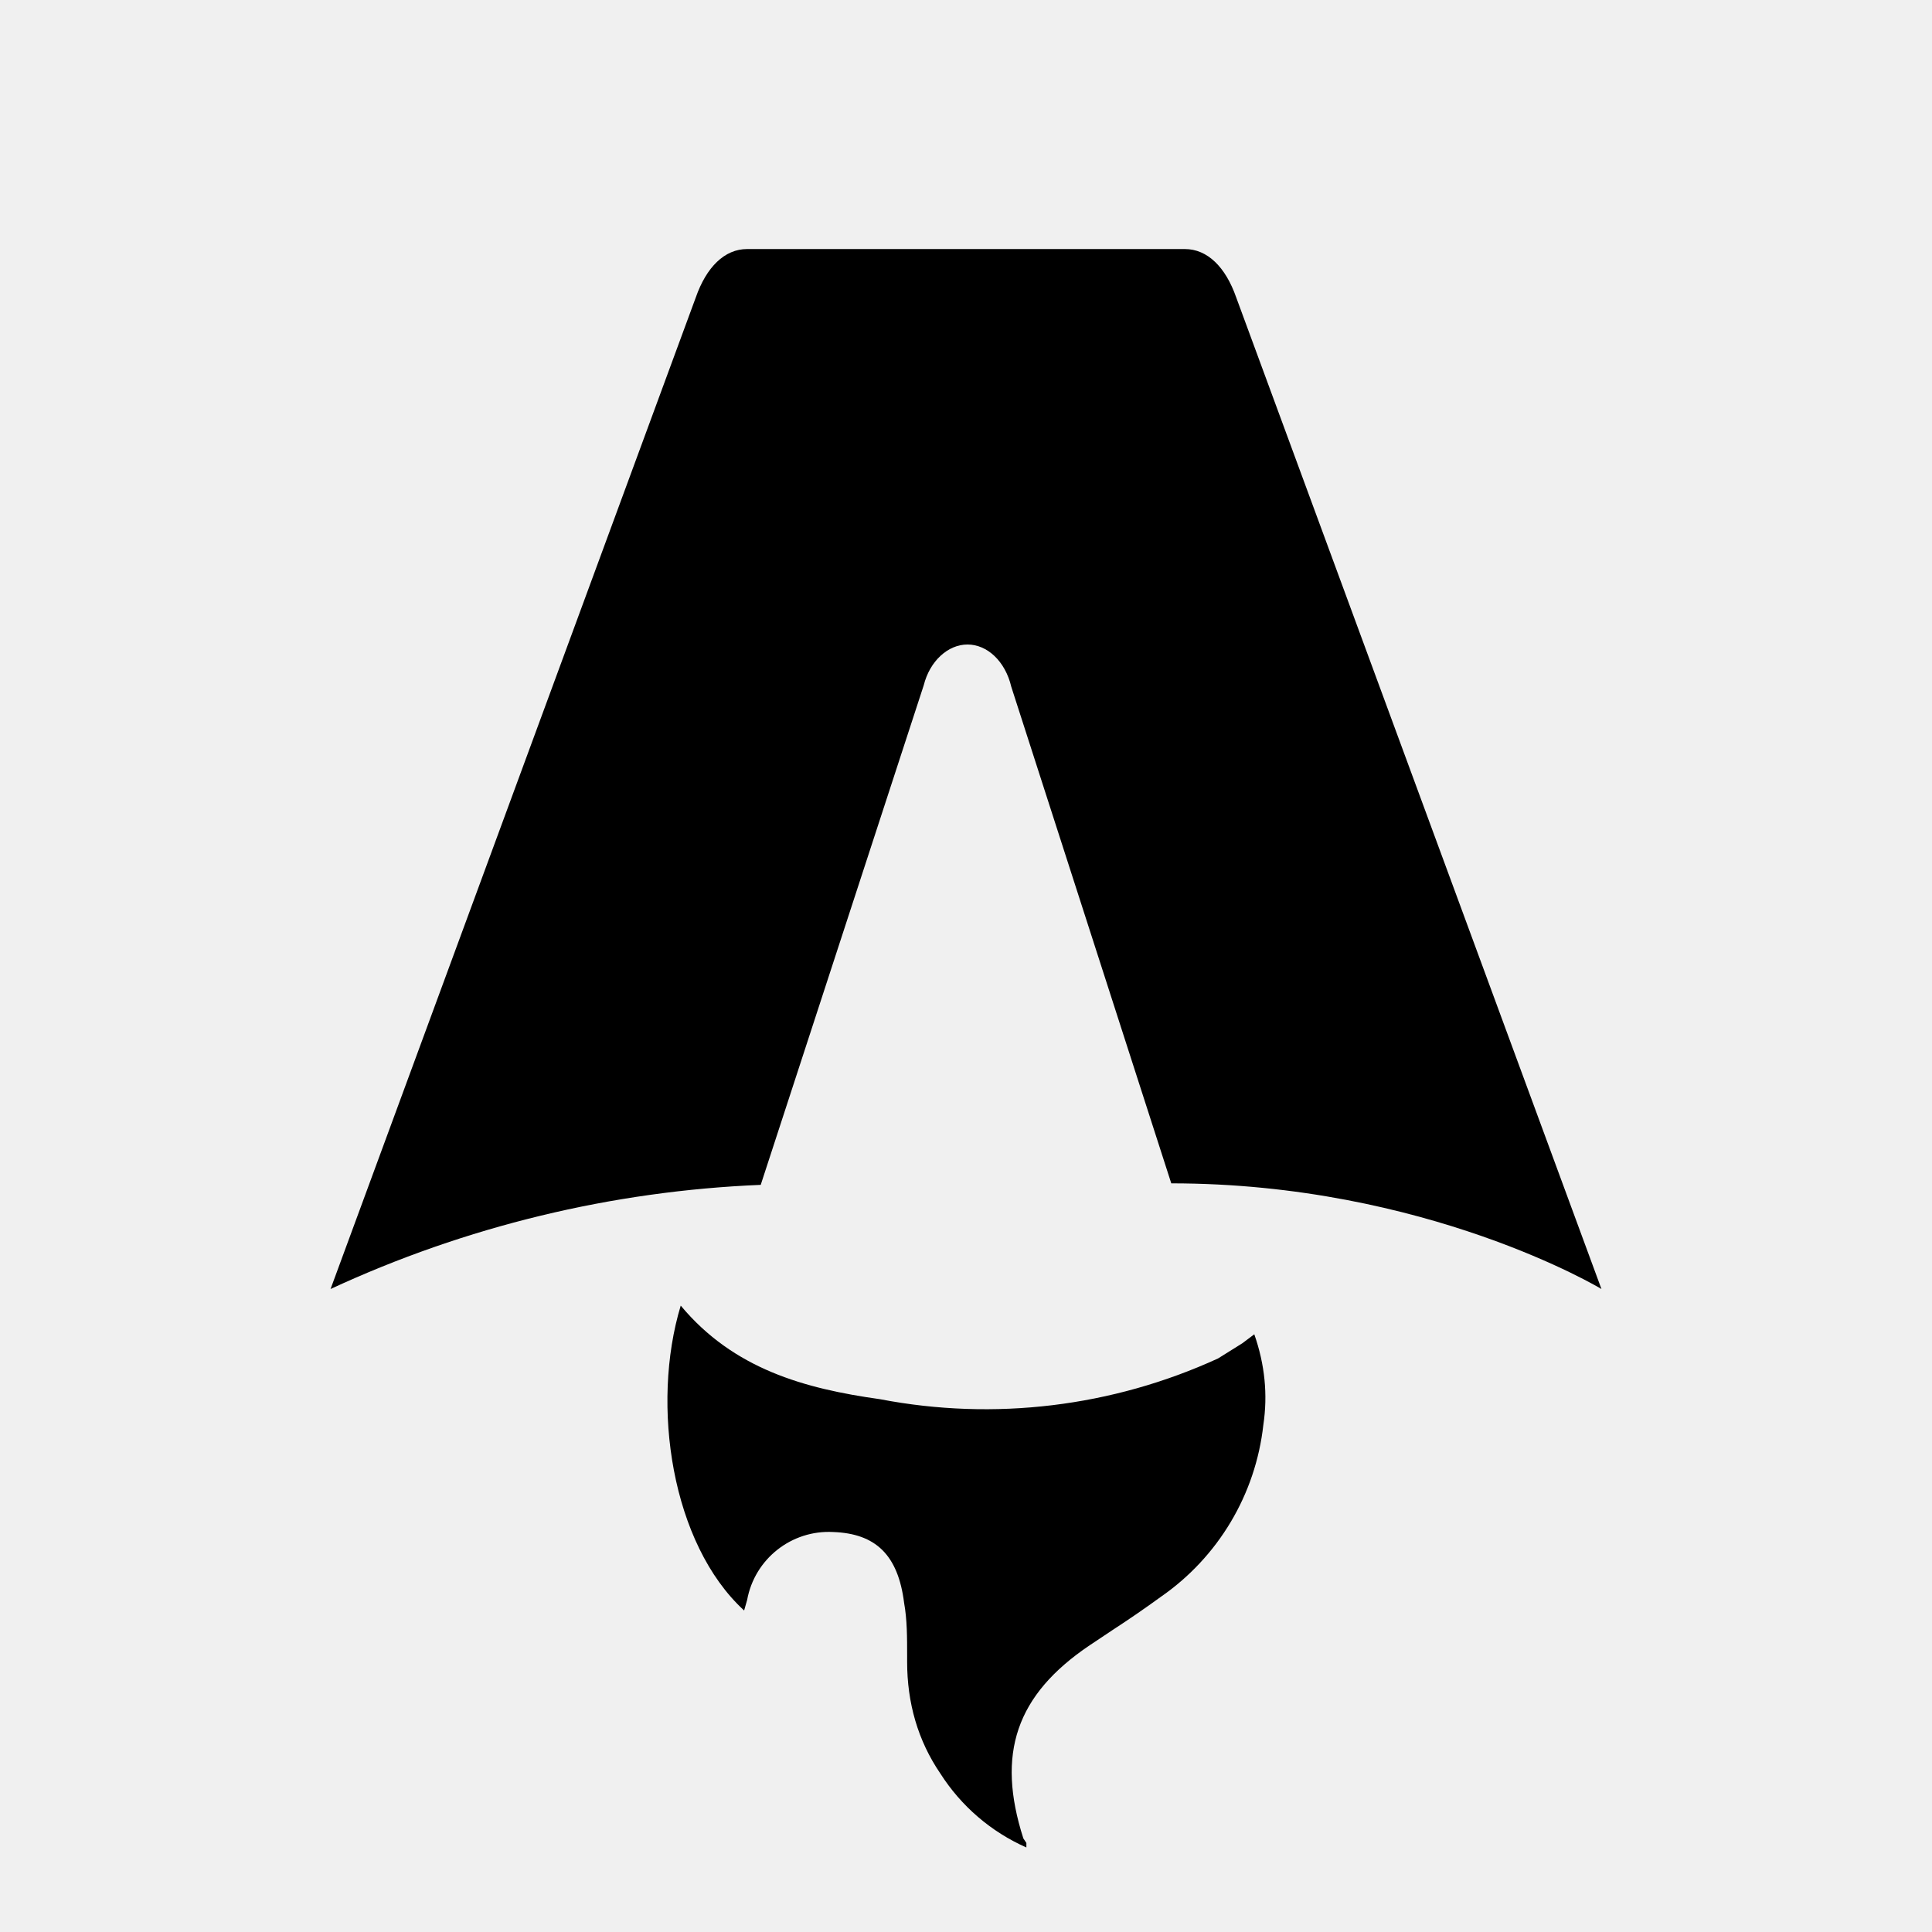
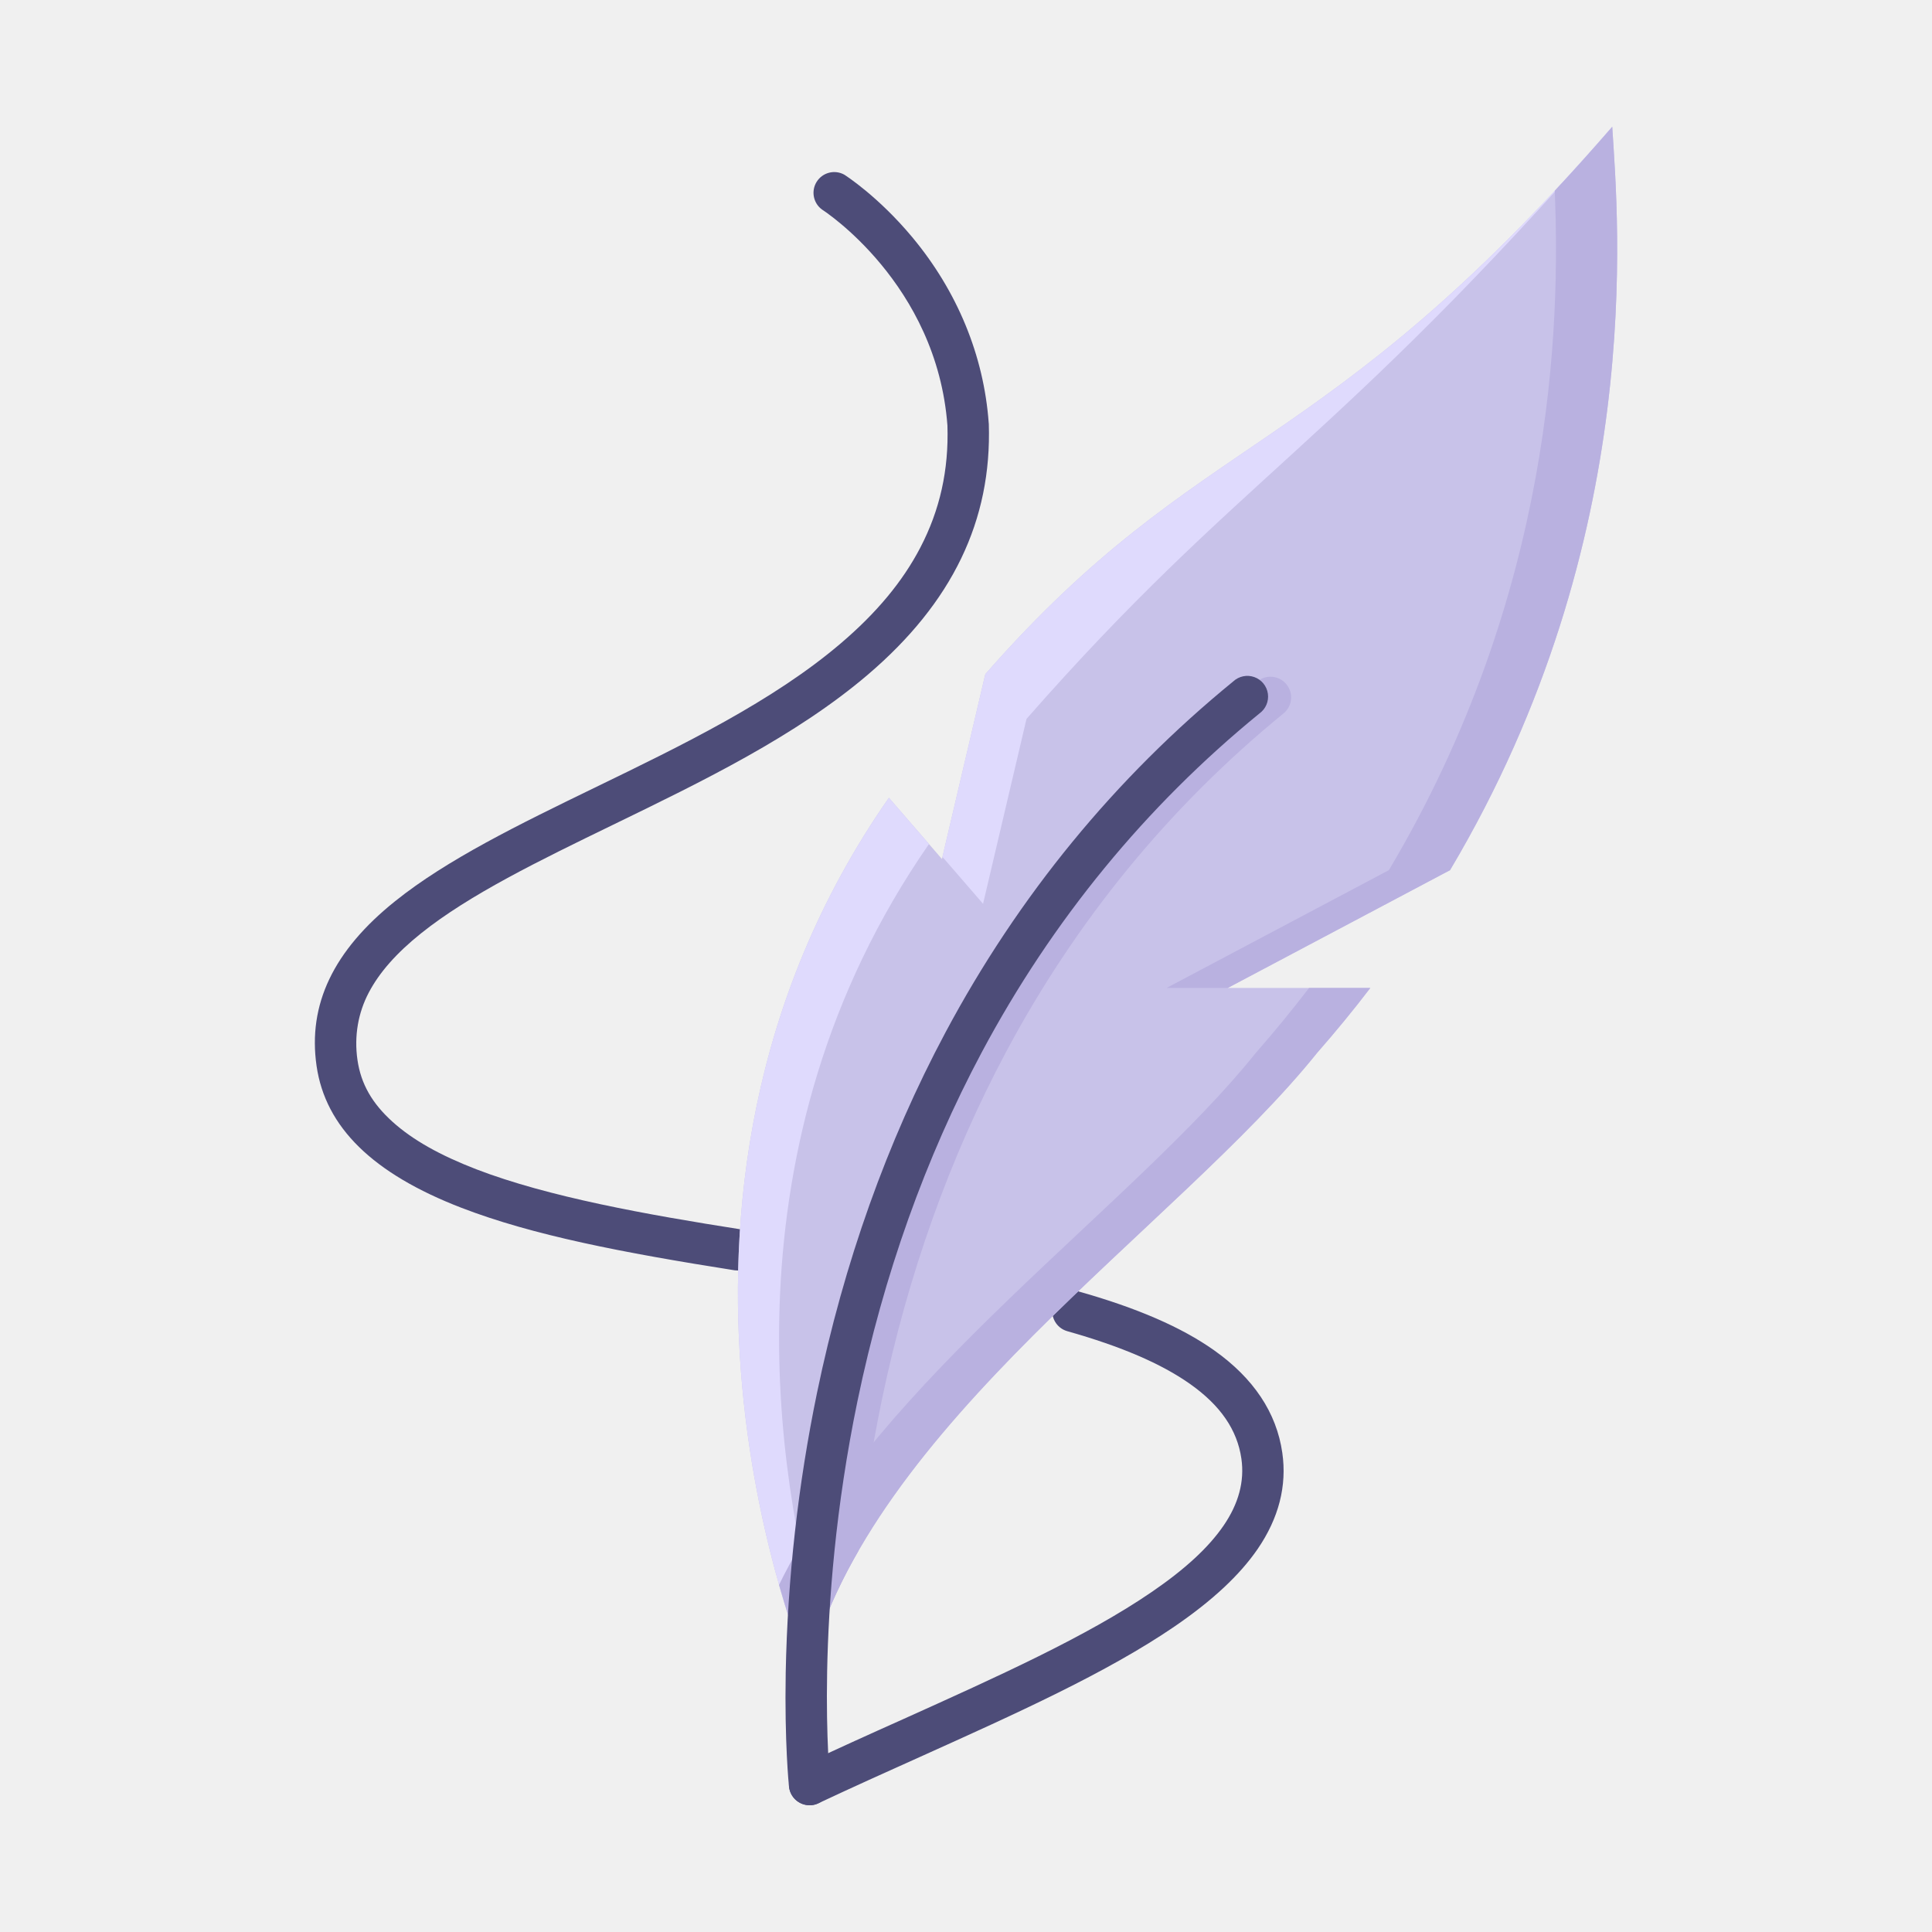
- <svg xmlns="http://www.w3.org/2000/svg" fill="none" viewBox="0 0 128 128">
-   <path d="M50.4 78.5a75.1 75.1 0 0 0-28.5 6.9l24.2-65.7c.7-2 1.9-3.2 3.4-3.2h29c1.5 0 2.7 1.2 3.4 3.2l24.2 65.7s-11.6-7-28.5-7L67 45.5c-.4-1.7-1.6-2.8-2.9-2.8-1.3 0-2.5 1.1-2.9 2.7L50.4 78.5Zm-1.1 28.2Zm-4.2-20.2c-2 6.6-.6 15.8 4.2 20.2a17.5 17.5 0 0 1 .2-.7 5.5 5.5 0 0 1 5.7-4.5c2.8.1 4.3 1.5 4.7 4.7.2 1.1.2 2.3.2 3.5v.4c0 2.7.7 5.2 2.2 7.4a13 13 0 0 0 5.7 4.9v-.3l-.2-.3c-1.8-5.6-.5-9.5 4.4-12.8l1.5-1a73 73 0 0 0 3.2-2.2 16 16 0 0 0 6.8-11.4c.3-2 .1-4-.6-6l-.8.6-1.6 1a37 37 0 0 1-22.4 2.7c-5-.7-9.7-2-13.2-6.2Z" />
-   <style>
-         path { fill: #000; }
-         @media (prefers-color-scheme: dark) {
-             path { fill: #FFF; }
-         }
-     </style>
+ <svg xmlns="http://www.w3.org/2000/svg" data-name="Layer 2" id="Layer_2" viewBox="0 0 2050 2050">
+   <defs>
+     <style>.cls-1{fill:#4d4c78;}.cls-2{fill:#c8c2e9;}.cls-3{fill:#dfdafd;}.cls-4{fill:#b9b1e0;}</style>
+   </defs>
+   <path class="cls-1" d="M783,1348.1l-3.4-.2c-119.4-18.8-214.4-37.2-289.9-66.3-94.1-36.3-144.4-85.5-153.8-150.6s17.8-122.3,83.4-174.8c55.2-44.3,131.4-81.4,212.1-120.6,92.8-45,188.8-91.6,260.8-153,38-32.4,65.6-65.6,84.3-101.5,20.8-39.9,30.3-82.3,28.8-129.5-11.2-150.7-131.7-228.4-133-229.2a22,22,0,0,1,23.5-37.1c1.4.9,36.1,23.1,72.2,66.4,47.8,57.4,75.9,125.6,81.1,197.1a2.8,2.8,0,0,0,.1.9c3.3,102.7-38.8,189.8-128.5,266.3-76.3,65-174.8,112.8-270.1,159.1-78.4,38.1-152.5,74.1-203.9,115.3-26.1,20.9-44.2,41.5-55.4,62.8s-15.7,45.9-12,71.5,15.7,46.2,37.2,65.6,50.6,35.6,88.9,50.4c76.2,29.3,180.1,48,281,63.8a21.9,21.9,0,0,1-3.4,43.6Z" />
+   <path class="cls-1" d="M859.1,1915.5a21.9,21.9,0,0,1-9.4-41.7c35.6-16.8,72.5-33.5,108.3-49.5,100.3-45.2,195-87.8,263.8-134.9,35.6-24.3,60.6-47.4,76.5-70.6s22.4-46.9,18.9-71.1c-4.4-30.5-22.2-56.4-54.3-79.1-30.4-21.5-73-39.9-130.4-56.1a21.9,21.9,0,1,1,11.9-42.2c62.3,17.6,109.3,38,143.9,62.5,41.8,29.6,66.2,66.1,72.3,108.6,5.1,35.1-3.7,69.5-26.2,102.3-19,27.6-47.7,54.4-87.8,81.9-72,49.3-168.5,92.7-270.6,138.7-35.6,16-72.3,32.5-107.6,49.1A20.7,20.7,0,0,1,859.1,1915.5Z" />
+   <path class="cls-2" d="M1302.7,1048.3l235.9-125c209.2-351.8,178.4-689,172.1-788.8-309.4,357.1-434.8,318.3-665.2,580.8l-46,196.2-56.3-65c-301.1,431.8-85.4,926.7-85.4,926.7,64.8-260.3,391.7-471.5,539.8-656.1q30-34.2,56.4-68.8Z" />
+   <path class="cls-3" d="M1043.1,959l46.1-196.2c226.1-257.6,325.6-289.2,621.5-627.7v-.6c-309.4,357.1-434.8,318.3-665.2,580.8L1000,909.2Z" />
+   <path class="cls-3" d="M985.7,895.6l-42.5-49.1c-301.1,431.8-85.4,926.7-85.4,926.7a430.4,430.4,0,0,1,12.9-42.4C824.5,1568.8,764,1215.2,985.7,895.6Z" />
+   <path class="cls-4" d="M1332.6,1117.1c-130.3,162.5-399.2,345.6-506,564.6,16.4,57.7,31.2,91.5,31.2,91.5,64.8-260.3,391.7-471.5,539.8-656.1q30-34.2,56.4-68.8h-65Q1362.6,1082.8,1332.6,1117.1Z" />
+   <path class="cls-4" d="M1710.7,134.5q-31.8,36.6-61,67.9c6,143.8-1.4,427.3-176,720.9l-235.9,125h64.9l235.9-125C1747.8,571.5,1717,234.3,1710.7,134.5Z" />
+   <path class="cls-4" d="M1334.2,723c-125.3,102.3-228.1,227.7-305.5,372.7-61.8,115.8-107.6,244.3-136.2,381.8a1639.5,1639.5,0,0,0-33.1,289.4c11.1-41.8,28.9-82.4,51.6-121.7a1580.1,1580.1,0,0,1,24.5-158.8c27.7-133.4,72.1-257.9,131.9-370C1142,976.5,1241.1,855.6,1361.9,757a21.9,21.9,0,0,0-27.7-34Z" />
+   <path class="cls-1" d="M859,1915.5a22,22,0,0,1-21.8-19.6c-.2-1.8-4.8-46.8-3.5-121A1625.2,1625.2,0,0,1,867,1477.5c28.5-137.5,74.3-266,136.1-381.8,77.4-145,180.2-270.4,305.5-372.7a22,22,0,1,1,27.8,34c-120.8,98.6-219.9,219.5-294.6,359.4-59.8,112.1-104.2,236.6-131.9,370-47.1,227.4-29.2,403.1-29,404.9a22,22,0,0,1-19.5,24.1Z" />
</svg>
